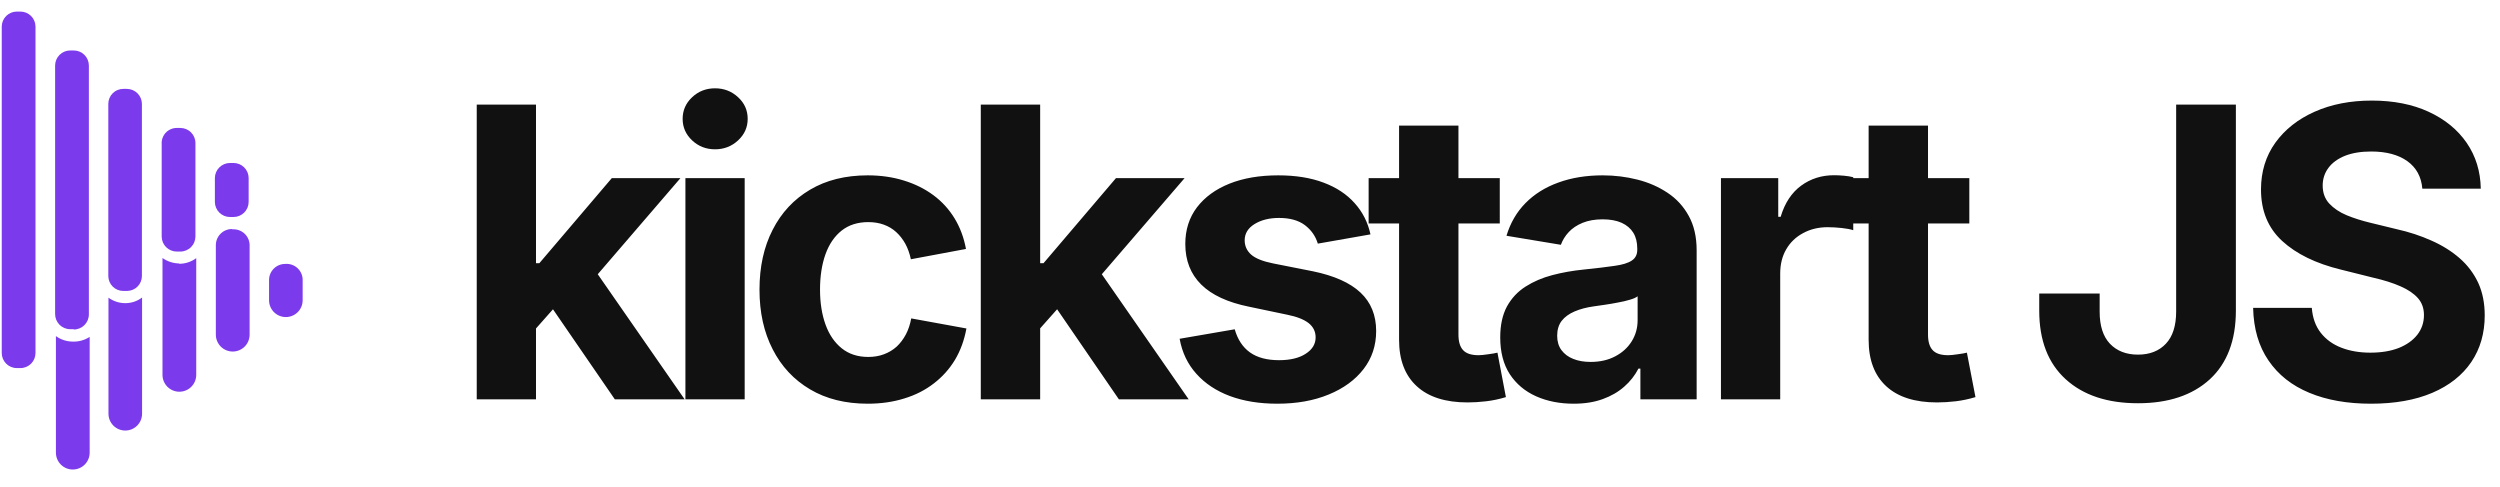
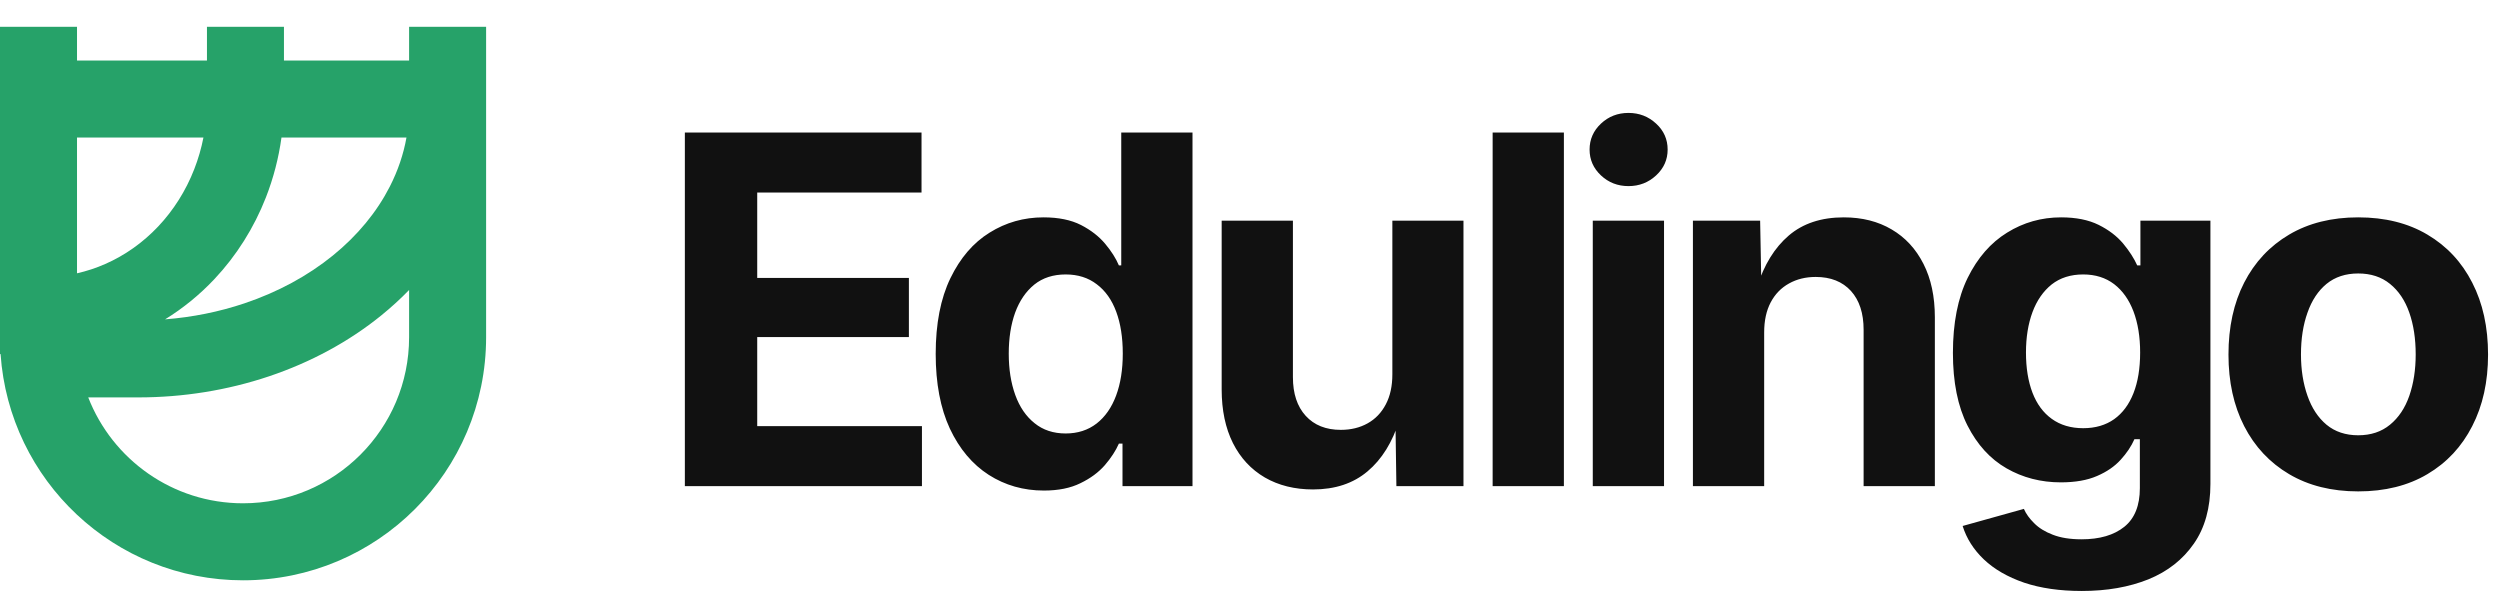
- <svg xmlns="http://www.w3.org/2000/svg" viewBox="0 0 216 42" data-logo="logo">
-   <g transform="translate(0, 1) rotate(0)" id="logogram">
-     <path fill="#7C3AED" d="M12.275 24.706V34.747C12.275 35.132 12.122 35.501 11.85 35.773C11.578 36.046 11.209 36.199 10.824 36.199C10.439 36.199 10.07 36.046 9.797 35.773C9.525 35.501 9.372 35.132 9.372 34.747V24.72C9.777 25.015 10.261 25.18 10.761 25.192C11.306 25.208 11.841 25.037 12.275 24.706ZM24.635 21.804C24.267 21.804 23.913 21.95 23.653 22.211C23.393 22.471 23.246 22.824 23.246 23.193V24.942C23.246 25.328 23.399 25.697 23.671 25.969C23.943 26.241 24.313 26.394 24.698 26.394C25.082 26.394 25.452 26.241 25.724 25.969C25.996 25.697 26.149 25.328 26.149 24.942V23.262C26.16 23.063 26.127 22.864 26.054 22.678C25.981 22.493 25.869 22.325 25.726 22.187C25.582 22.048 25.41 21.942 25.222 21.876C25.034 21.81 24.834 21.786 24.635 21.804ZM6.22 28.512C5.72 28.497 5.236 28.332 4.831 28.04V38.108C4.831 38.495 4.985 38.866 5.258 39.139C5.532 39.413 5.903 39.566 6.289 39.566C6.676 39.566 7.047 39.413 7.32 39.139C7.594 38.866 7.747 38.495 7.747 38.108V28.109C7.294 28.402 6.759 28.543 6.22 28.512ZM20.108 18.79C19.919 18.781 19.731 18.81 19.555 18.875C19.378 18.941 19.217 19.042 19.08 19.172C18.944 19.302 18.835 19.458 18.761 19.631C18.687 19.804 18.649 19.991 18.649 20.179V27.915C18.649 28.301 18.803 28.672 19.076 28.946C19.35 29.219 19.721 29.373 20.108 29.373C20.494 29.373 20.865 29.219 21.139 28.946C21.412 28.672 21.566 28.301 21.566 27.915V20.276C21.577 20.076 21.544 19.875 21.471 19.689C21.397 19.502 21.283 19.334 21.138 19.195C20.993 19.056 20.819 18.951 20.63 18.886C20.44 18.821 20.238 18.797 20.038 18.818L20.108 18.79ZM15.497 21.762C14.974 21.759 14.465 21.594 14.039 21.29V31.386C14.039 31.773 14.192 32.144 14.466 32.418C14.739 32.691 15.11 32.845 15.497 32.845C15.884 32.845 16.255 32.691 16.528 32.418C16.802 32.144 16.955 31.773 16.955 31.386V21.304C16.515 21.632 15.977 21.803 15.428 21.79L15.497 21.762ZM3.067 29.498V1.292C3.064 0.948 2.925 0.619 2.68 0.377C2.436 0.136 2.106 -1.38867e-05 1.762 1.06644e-09H1.456C1.113 -1.38867e-05 0.783 0.136 0.538 0.377C0.294 0.619 0.155 0.948 0.151 1.292V29.498C0.151 29.844 0.288 30.176 0.533 30.421C0.778 30.666 1.11 30.803 1.456 30.803H1.762C2.108 30.803 2.44 30.666 2.685 30.421C2.93 30.176 3.067 29.844 3.067 29.498ZM6.373 27.442H6.067C5.721 27.442 5.389 27.305 5.144 27.06C4.899 26.815 4.762 26.483 4.762 26.137V4.652C4.765 4.309 4.904 3.98 5.149 3.738C5.393 3.496 5.723 3.361 6.067 3.361H6.373C6.716 3.361 7.046 3.496 7.291 3.738C7.535 3.98 7.674 4.309 7.678 4.652V26.165C7.678 26.511 7.541 26.843 7.296 27.088C7.051 27.333 6.719 27.47 6.373 27.47V27.442ZM10.97 24.137H10.65C10.308 24.137 9.979 24.001 9.737 23.759C9.495 23.517 9.358 23.188 9.358 22.845V7.985C9.357 7.815 9.389 7.645 9.453 7.487C9.517 7.329 9.612 7.185 9.732 7.063C9.852 6.942 9.995 6.845 10.153 6.78C10.31 6.714 10.479 6.68 10.65 6.68H10.97C11.313 6.684 11.642 6.823 11.884 7.067C12.126 7.312 12.261 7.642 12.261 7.985V22.845C12.261 23.188 12.125 23.517 11.883 23.759C11.64 24.001 11.312 24.137 10.97 24.137ZM15.566 20.735H15.275C14.931 20.735 14.601 20.599 14.356 20.357C14.112 20.115 13.973 19.787 13.969 19.443V11.444C13.958 11.265 13.983 11.086 14.044 10.918C14.104 10.75 14.198 10.596 14.321 10.466C14.443 10.336 14.591 10.232 14.755 10.161C14.919 10.091 15.096 10.054 15.275 10.055H15.58C15.926 10.055 16.259 10.192 16.503 10.437C16.748 10.682 16.886 11.014 16.886 11.36V19.415C16.887 19.588 16.855 19.759 16.79 19.919C16.726 20.079 16.63 20.224 16.508 20.347C16.387 20.47 16.242 20.567 16.083 20.634C15.924 20.7 15.753 20.735 15.58 20.735H15.566ZM20.177 17.749H19.872C19.525 17.749 19.193 17.611 18.948 17.366C18.704 17.121 18.566 16.789 18.566 16.443V14.374C18.57 14.03 18.709 13.702 18.953 13.46C19.198 13.218 19.528 13.082 19.872 13.082H20.177C20.521 13.082 20.851 13.218 21.095 13.46C21.34 13.702 21.479 14.03 21.483 14.374V16.443C21.483 16.787 21.347 17.117 21.105 17.361C20.863 17.606 20.535 17.745 20.191 17.749H20.177Z" />
+ <svg xmlns="http://www.w3.org/2000/svg" data-logo="logo" viewBox="0 0 180 44">
+   <g id="logogram" transform="translate(0, 1.5) rotate(0) ">
+     <path fill-rule="evenodd" clip-rule="evenodd" d="M29.455 2.856V0.43H35V22.782C35 32.447 27.165 40.282 17.5 40.282C8.243 40.282 0.664 33.093 0.041 23.994H0V0.43H5.545V2.856H14.901V0.43H20.445V2.856H29.455ZM29.455 22.782V19.38C28.832 20.023 28.163 20.633 27.454 21.208C25.112 23.107 22.361 24.59 19.369 25.595C16.376 26.6 13.183 27.113 9.968 27.113H6.353C8.088 31.575 12.425 34.737 17.5 34.737C24.103 34.737 29.455 29.384 29.455 22.782ZM15.427 18.606C14.371 19.726 13.18 20.696 11.885 21.494C13.854 21.34 15.783 20.951 17.604 20.339C20.013 19.53 22.17 18.355 23.962 16.901C25.753 15.449 27.136 13.756 28.064 11.939C28.651 10.791 29.052 9.603 29.267 8.4H20.267C20.064 9.874 19.689 11.321 19.148 12.707C18.289 14.903 17.027 16.909 15.427 18.606ZM5.545 18.178V8.4H14.648C14.495 9.183 14.272 9.949 13.983 10.689C13.379 12.237 12.496 13.633 11.394 14.801C10.292 15.969 8.992 16.887 7.574 17.509C6.915 17.799 6.236 18.022 5.545 18.178Z" fill="#26A269" />
  </g>
-   <g transform="translate(33, 7.5)" id="logotype">
-     <path d="M16.32 17.48L12.84 21.41L12.84 15.24L13.60 15.24L19.86 7.89L25.79 7.89L17.54 17.48L16.32 17.48ZM13.31 27L8.19 27L8.19 1.54L13.31 1.54L13.31 27ZM26.15 27L20.12 27L14.37 18.63L17.81 14.99L26.15 27ZM31.34 27L26.22 27L26.22 7.89L31.34 7.89L31.34 27ZM28.78 5.40L28.78 5.40Q27.62 5.40 26.80 4.63Q25.98 3.86 25.98 2.77L25.98 2.77Q25.98 1.67 26.80 0.90Q27.62 0.13 28.78 0.13L28.78 0.13Q29.94 0.13 30.77 0.90Q31.60 1.66 31.60 2.77L31.60 2.77Q31.60 3.86 30.77 4.63Q29.94 5.40 28.78 5.40ZM41.97 27.38L41.97 27.38Q39.08 27.38 36.99 26.14Q34.89 24.90 33.76 22.68Q32.62 20.47 32.62 17.53L32.62 17.53Q32.62 14.56 33.76 12.35Q34.89 10.13 36.99 8.89Q39.08 7.65 41.97 7.65L41.97 7.65Q43.66 7.65 45.10 8.10Q46.53 8.54 47.64 9.36Q48.75 10.18 49.47 11.36Q50.19 12.54 50.46 14.01L50.46 14.01L45.70 14.90Q45.54 14.15 45.22 13.56Q44.89 12.97 44.43 12.55Q43.97 12.13 43.36 11.91Q42.76 11.69 42.02 11.69L42.02 11.69Q40.65 11.69 39.72 12.42Q38.79 13.16 38.32 14.47Q37.85 15.79 37.85 17.52L37.85 17.52Q37.85 19.22 38.32 20.53Q38.79 21.84 39.72 22.59Q40.65 23.34 42.02 23.34L42.02 23.34Q42.76 23.34 43.37 23.11Q43.99 22.88 44.47 22.45Q44.94 22.01 45.27 21.39Q45.59 20.78 45.73 20.01L45.73 20.01L50.50 20.88Q50.22 22.40 49.51 23.59Q48.79 24.78 47.68 25.63Q46.57 26.49 45.12 26.93Q43.68 27.38 41.97 27.38ZM59.88 17.48L56.39 21.41L56.39 15.24L57.16 15.24L63.42 7.89L69.35 7.89L61.09 17.48L59.88 17.48ZM56.87 27L51.74 27L51.74 1.54L56.87 1.54L56.87 27ZM69.70 27L63.67 27L57.93 18.63L61.36 14.99L69.70 27ZM77.36 27.38L77.36 27.38Q75.05 27.38 73.27 26.72Q71.50 26.06 70.37 24.80Q69.24 23.55 68.92 21.77L68.92 21.77L73.68 20.95Q74.06 22.28 75.00 22.95Q75.94 23.62 77.51 23.62L77.51 23.62Q78.97 23.62 79.82 23.06Q80.67 22.51 80.67 21.65L80.67 21.65Q80.67 20.90 80.07 20.42Q79.46 19.94 78.21 19.69L78.21 19.69L74.92 19.00Q72.15 18.44 70.78 17.08Q69.41 15.72 69.41 13.58L69.41 13.58Q69.41 11.74 70.42 10.41Q71.43 9.09 73.22 8.37Q75.02 7.65 77.44 7.65L77.44 7.65Q79.70 7.65 81.36 8.28Q83.02 8.90 84.04 10.05Q85.07 11.19 85.41 12.75L85.41 12.75L80.86 13.55Q80.57 12.58 79.74 11.95Q78.91 11.33 77.51 11.33L77.51 11.33Q76.25 11.33 75.39 11.86Q74.54 12.39 74.54 13.26L74.54 13.26Q74.54 13.99 75.09 14.49Q75.65 14.99 77.00 15.26L77.00 15.26L80.44 15.94Q83.20 16.51 84.55 17.78Q85.90 19.05 85.90 21.10L85.90 21.10Q85.90 22.98 84.81 24.39Q83.72 25.80 81.79 26.59Q79.87 27.38 77.36 27.38ZM85.25 7.89L96.58 7.89L96.58 11.81L85.25 11.81L85.25 7.89ZM87.88 21.86L87.88 3.35L93.01 3.35L93.01 21.41Q93.01 22.32 93.41 22.75Q93.81 23.19 94.75 23.19L94.75 23.19Q95.04 23.19 95.57 23.11Q96.10 23.04 96.38 22.97L96.38 22.97L97.11 26.81Q96.26 27.07 95.41 27.17Q94.57 27.27 93.80 27.27L93.80 27.27Q90.93 27.27 89.41 25.87Q87.88 24.47 87.88 21.86L87.88 21.86ZM102.97 27.38L102.97 27.38Q101.16 27.38 99.72 26.74Q98.27 26.09 97.44 24.82Q96.62 23.55 96.62 21.65L96.62 21.65Q96.62 20.06 97.20 18.98Q97.79 17.91 98.81 17.26Q99.83 16.61 101.12 16.27Q102.41 15.93 103.83 15.79L103.83 15.79Q105.48 15.62 106.50 15.47Q107.52 15.33 107.99 15.01Q108.46 14.70 108.46 14.08L108.46 14.08L108.46 13.99Q108.46 13.17 108.12 12.61Q107.77 12.05 107.11 11.75Q106.44 11.45 105.47 11.45L105.47 11.45Q104.48 11.45 103.74 11.75Q103.01 12.05 102.55 12.54Q102.08 13.04 101.86 13.65L101.86 13.65L97.16 12.87Q97.66 11.21 98.80 10.05Q99.95 8.88 101.65 8.27Q103.35 7.65 105.47 7.65L105.47 7.65Q107.02 7.65 108.48 8.02Q109.93 8.39 111.08 9.16Q112.24 9.93 112.91 11.16Q113.59 12.39 113.59 14.13L113.59 14.13L113.59 27L108.73 27L108.73 24.35L108.56 24.35Q108.10 25.24 107.33 25.91Q106.56 26.59 105.48 26.98Q104.39 27.38 102.97 27.38ZM104.43 23.77L104.43 23.77Q105.64 23.77 106.55 23.29Q107.47 22.81 107.98 21.99Q108.49 21.17 108.49 20.16L108.49 20.16L108.49 18.10Q108.27 18.27 107.81 18.40Q107.35 18.54 106.78 18.64Q106.22 18.75 105.67 18.83Q105.13 18.92 104.70 18.97L104.70 18.97Q103.76 19.10 103.04 19.41Q102.32 19.72 101.93 20.22Q101.54 20.73 101.54 21.51L101.54 21.51Q101.54 22.25 101.91 22.75Q102.29 23.26 102.93 23.51Q103.57 23.77 104.43 23.77ZM120.81 27L115.69 27L115.69 7.89L120.64 7.89L120.64 11.23L120.85 11.23Q121.38 9.45 122.62 8.54Q123.85 7.64 125.46 7.64L125.46 7.64Q125.85 7.64 126.31 7.68Q126.76 7.72 127.12 7.81L127.12 7.81L127.12 12.39Q126.78 12.27 126.13 12.20Q125.48 12.13 124.90 12.13L124.90 12.13Q123.73 12.13 122.79 12.64Q121.85 13.14 121.33 14.04Q120.81 14.93 120.81 16.13L120.81 16.13L120.81 27ZM125.82 7.89L137.15 7.89L137.15 11.81L125.82 11.81L125.82 7.89ZM128.45 21.86L128.45 3.35L133.58 3.35L133.58 21.41Q133.58 22.32 133.98 22.75Q134.38 23.19 135.32 23.19L135.32 23.19Q135.61 23.19 136.14 23.11Q136.67 23.04 136.94 22.97L136.94 22.97L137.68 26.81Q136.82 27.07 135.98 27.17Q135.13 27.27 134.36 27.27L134.36 27.27Q131.49 27.27 129.97 25.87Q128.45 24.47 128.45 21.86L128.45 21.86ZM151.72 27.34L151.72 27.34Q147.76 27.34 145.48 25.27Q143.19 23.19 143.19 19.34L143.19 19.34L143.19 17.86L148.41 17.86L148.41 19.43Q148.41 21.26 149.30 22.20Q150.20 23.14 151.72 23.14L151.72 23.14Q153.24 23.14 154.13 22.20Q155.02 21.26 155.02 19.41L155.02 19.41L155.02 1.54L160.18 1.54L160.18 19.33Q160.18 23.19 157.93 25.27Q155.67 27.34 151.72 27.34ZM171.85 27.38L171.85 27.38Q168.79 27.38 166.53 26.44Q164.26 25.50 163.00 23.65Q161.73 21.80 161.67 19.10L161.67 19.10L166.74 19.10Q166.84 20.39 167.51 21.25Q168.18 22.11 169.29 22.54Q170.40 22.97 171.80 22.97L171.80 22.97Q173.20 22.97 174.24 22.57Q175.27 22.16 175.85 21.43Q176.43 20.69 176.43 19.72L176.43 19.72Q176.43 18.85 175.91 18.26Q175.39 17.67 174.41 17.24Q173.44 16.81 172.04 16.49L172.04 16.49L169.24 15.79Q166.01 15.00 164.18 13.32Q162.35 11.64 162.35 8.87L162.35 8.87Q162.35 6.56 163.59 4.83Q164.83 3.11 166.99 2.15Q169.15 1.19 171.92 1.19L171.92 1.19Q174.74 1.19 176.84 2.16Q178.94 3.13 180.12 4.84Q181.30 6.56 181.34 8.80L181.34 8.80L176.29 8.80Q176.16 7.26 174.99 6.42Q173.82 5.59 171.87 5.59L171.87 5.59Q170.55 5.59 169.61 5.96Q168.67 6.34 168.18 7.00Q167.68 7.67 167.68 8.53L167.68 8.53Q167.68 9.47 168.25 10.09Q168.83 10.71 169.76 11.10Q170.69 11.48 171.77 11.74L171.77 11.74L174.07 12.30Q175.68 12.66 177.06 13.28Q178.45 13.89 179.49 14.79Q180.53 15.69 181.11 16.92Q181.68 18.15 181.68 19.75L181.68 19.75Q181.68 22.06 180.52 23.78Q179.35 25.50 177.15 26.44Q174.94 27.38 171.85 27.38Z" fill="#111111" />
+   <g id="logotype" transform="translate(41, 1)">
+     <path fill="#111111" d="M25.38 34L8.31 34L8.31 8.54L25.35 8.54L25.35 12.86L13.52 12.86L13.52 19.01L24.44 19.01L24.44 23.27L13.52 23.27L13.52 29.68L25.38 29.68L25.38 34ZM34.16 34.32L34.16 34.32Q31.96 34.32 30.19 33.19Q28.42 32.05 27.39 29.86Q26.37 27.66 26.37 24.48L26.37 24.48Q26.37 21.22 27.43 19.03Q28.49 16.84 30.25 15.75Q32.01 14.65 34.13 14.65L34.13 14.65Q35.75 14.65 36.83 15.20Q37.90 15.75 38.57 16.55Q39.24 17.35 39.56 18.11L39.56 18.11L39.73 18.11L39.73 8.54L44.86 8.54L44.86 34L39.82 34L39.82 30.94L39.56 30.94Q39.22 31.71 38.55 32.49Q37.87 33.27 36.79 33.79Q35.72 34.32 34.16 34.32ZM35.73 30.21L35.73 30.21Q37.03 30.21 37.96 29.49Q38.88 28.77 39.36 27.48Q39.84 26.19 39.84 24.46L39.84 24.46Q39.84 22.72 39.37 21.45Q38.90 20.17 37.97 19.47Q37.05 18.76 35.73 18.76L35.73 18.76Q34.38 18.76 33.47 19.49Q32.56 20.23 32.09 21.51Q31.63 22.79 31.63 24.46L31.63 24.46Q31.63 26.14 32.10 27.44Q32.57 28.74 33.49 29.47Q34.40 30.21 35.73 30.21ZM53.54 34.24L53.54 34.24Q51.56 34.24 50.07 33.38Q48.58 32.51 47.77 30.90Q46.96 29.28 46.96 27.04L46.96 27.04L46.96 14.89L52.09 14.89L52.09 26.16Q52.09 27.93 53.01 28.94Q53.93 29.95 55.54 29.95L55.54 29.95Q56.63 29.95 57.47 29.48Q58.31 29.01 58.78 28.11Q59.25 27.22 59.25 25.95L59.25 25.95L59.25 14.89L64.37 14.89L64.37 34L59.54 34L59.47 29.23L59.76 29.23Q59.01 31.64 57.46 32.94Q55.92 34.24 53.54 34.24ZM66.47 8.54L71.60 8.54L71.60 34L66.47 34L66.47 8.54ZM78.81 34L73.68 34L73.68 14.89L78.81 14.89L78.81 34ZM76.25 12.40L76.25 12.40Q75.09 12.40 74.27 11.63Q73.45 10.86 73.45 9.77L73.45 9.77Q73.45 8.67 74.27 7.90Q75.09 7.13 76.25 7.13L76.25 7.13Q77.41 7.13 78.24 7.90Q79.07 8.66 79.07 9.77L79.07 9.77Q79.07 10.86 78.24 11.63Q77.41 12.40 76.25 12.40ZM86.02 22.94L86.02 22.94L86.02 34L80.89 34L80.89 14.89L85.73 14.89L85.82 19.66L85.51 19.66Q86.26 17.27 87.79 15.96Q89.32 14.65 91.75 14.65L91.75 14.65Q93.73 14.65 95.20 15.52Q96.67 16.38 97.49 18.00Q98.31 19.61 98.31 21.85L98.31 21.85L98.31 34L93.18 34L93.18 22.74Q93.18 20.96 92.27 19.95Q91.35 18.94 89.73 18.94L89.73 18.94Q88.65 18.94 87.81 19.41Q86.96 19.88 86.49 20.77Q86.02 21.66 86.02 22.94ZM108.89 41.55L108.89 41.55Q106.51 41.55 104.73 40.95Q102.96 40.34 101.84 39.28Q100.73 38.22 100.31 36.87L100.31 36.87L104.72 35.64Q104.95 36.17 105.46 36.67Q105.96 37.18 106.80 37.50Q107.64 37.83 108.87 37.83L108.87 37.83Q110.83 37.83 111.95 36.93Q113.07 36.03 113.07 34.14L113.07 34.14L113.07 30.62L112.68 30.62Q112.34 31.39 111.69 32.10Q111.04 32.82 109.99 33.27Q108.94 33.73 107.38 33.73L107.38 33.73Q105.23 33.73 103.47 32.72Q101.71 31.71 100.66 29.64Q99.61 27.57 99.61 24.41L99.61 24.41Q99.61 21.18 100.67 19.01Q101.74 16.84 103.51 15.75Q105.28 14.65 107.40 14.65L107.40 14.65Q109.01 14.65 110.10 15.19Q111.19 15.73 111.87 16.54Q112.54 17.35 112.88 18.11L112.88 18.11L113.11 18.11L113.11 14.89L118.15 14.89L118.15 33.85Q118.15 36.43 116.96 38.14Q115.77 39.86 113.69 40.71Q111.60 41.55 108.89 41.55ZM108.99 29.83L108.99 29.83Q110.30 29.83 111.22 29.18Q112.13 28.53 112.61 27.31Q113.09 26.09 113.09 24.38L113.09 24.38Q113.09 22.69 112.61 21.42Q112.13 20.16 111.22 19.46Q110.30 18.76 108.99 18.76L108.99 18.76Q107.64 18.76 106.72 19.48Q105.81 20.21 105.34 21.47Q104.87 22.74 104.87 24.38L104.87 24.38Q104.87 26.05 105.34 27.28Q105.81 28.50 106.73 29.16Q107.66 29.83 108.99 29.83ZM128.79 34.38L128.79 34.38Q125.92 34.38 123.82 33.14Q121.72 31.90 120.58 29.68Q119.45 27.47 119.45 24.53L119.45 24.53Q119.45 21.56 120.58 19.35Q121.72 17.13 123.82 15.89Q125.92 14.65 128.79 14.65L128.79 14.65Q131.68 14.65 133.77 15.89Q135.87 17.13 137.00 19.35Q138.14 21.56 138.14 24.53L138.14 24.53Q138.14 27.47 137.00 29.68Q135.87 31.90 133.77 33.14Q131.68 34.38 128.79 34.38ZM128.79 30.34L128.79 30.34Q130.16 30.34 131.08 29.58Q132.01 28.82 132.47 27.50Q132.93 26.17 132.93 24.52L132.93 24.52Q132.93 22.82 132.47 21.51Q132.01 20.19 131.08 19.44Q130.16 18.69 128.79 18.69L128.79 18.69Q127.43 18.69 126.51 19.44Q125.60 20.19 125.14 21.51Q124.67 22.82 124.67 24.52L124.67 24.52Q124.67 26.17 125.14 27.50Q125.60 28.82 126.51 29.58Q127.43 30.34 128.79 30.34Z" />
  </g>
</svg>
